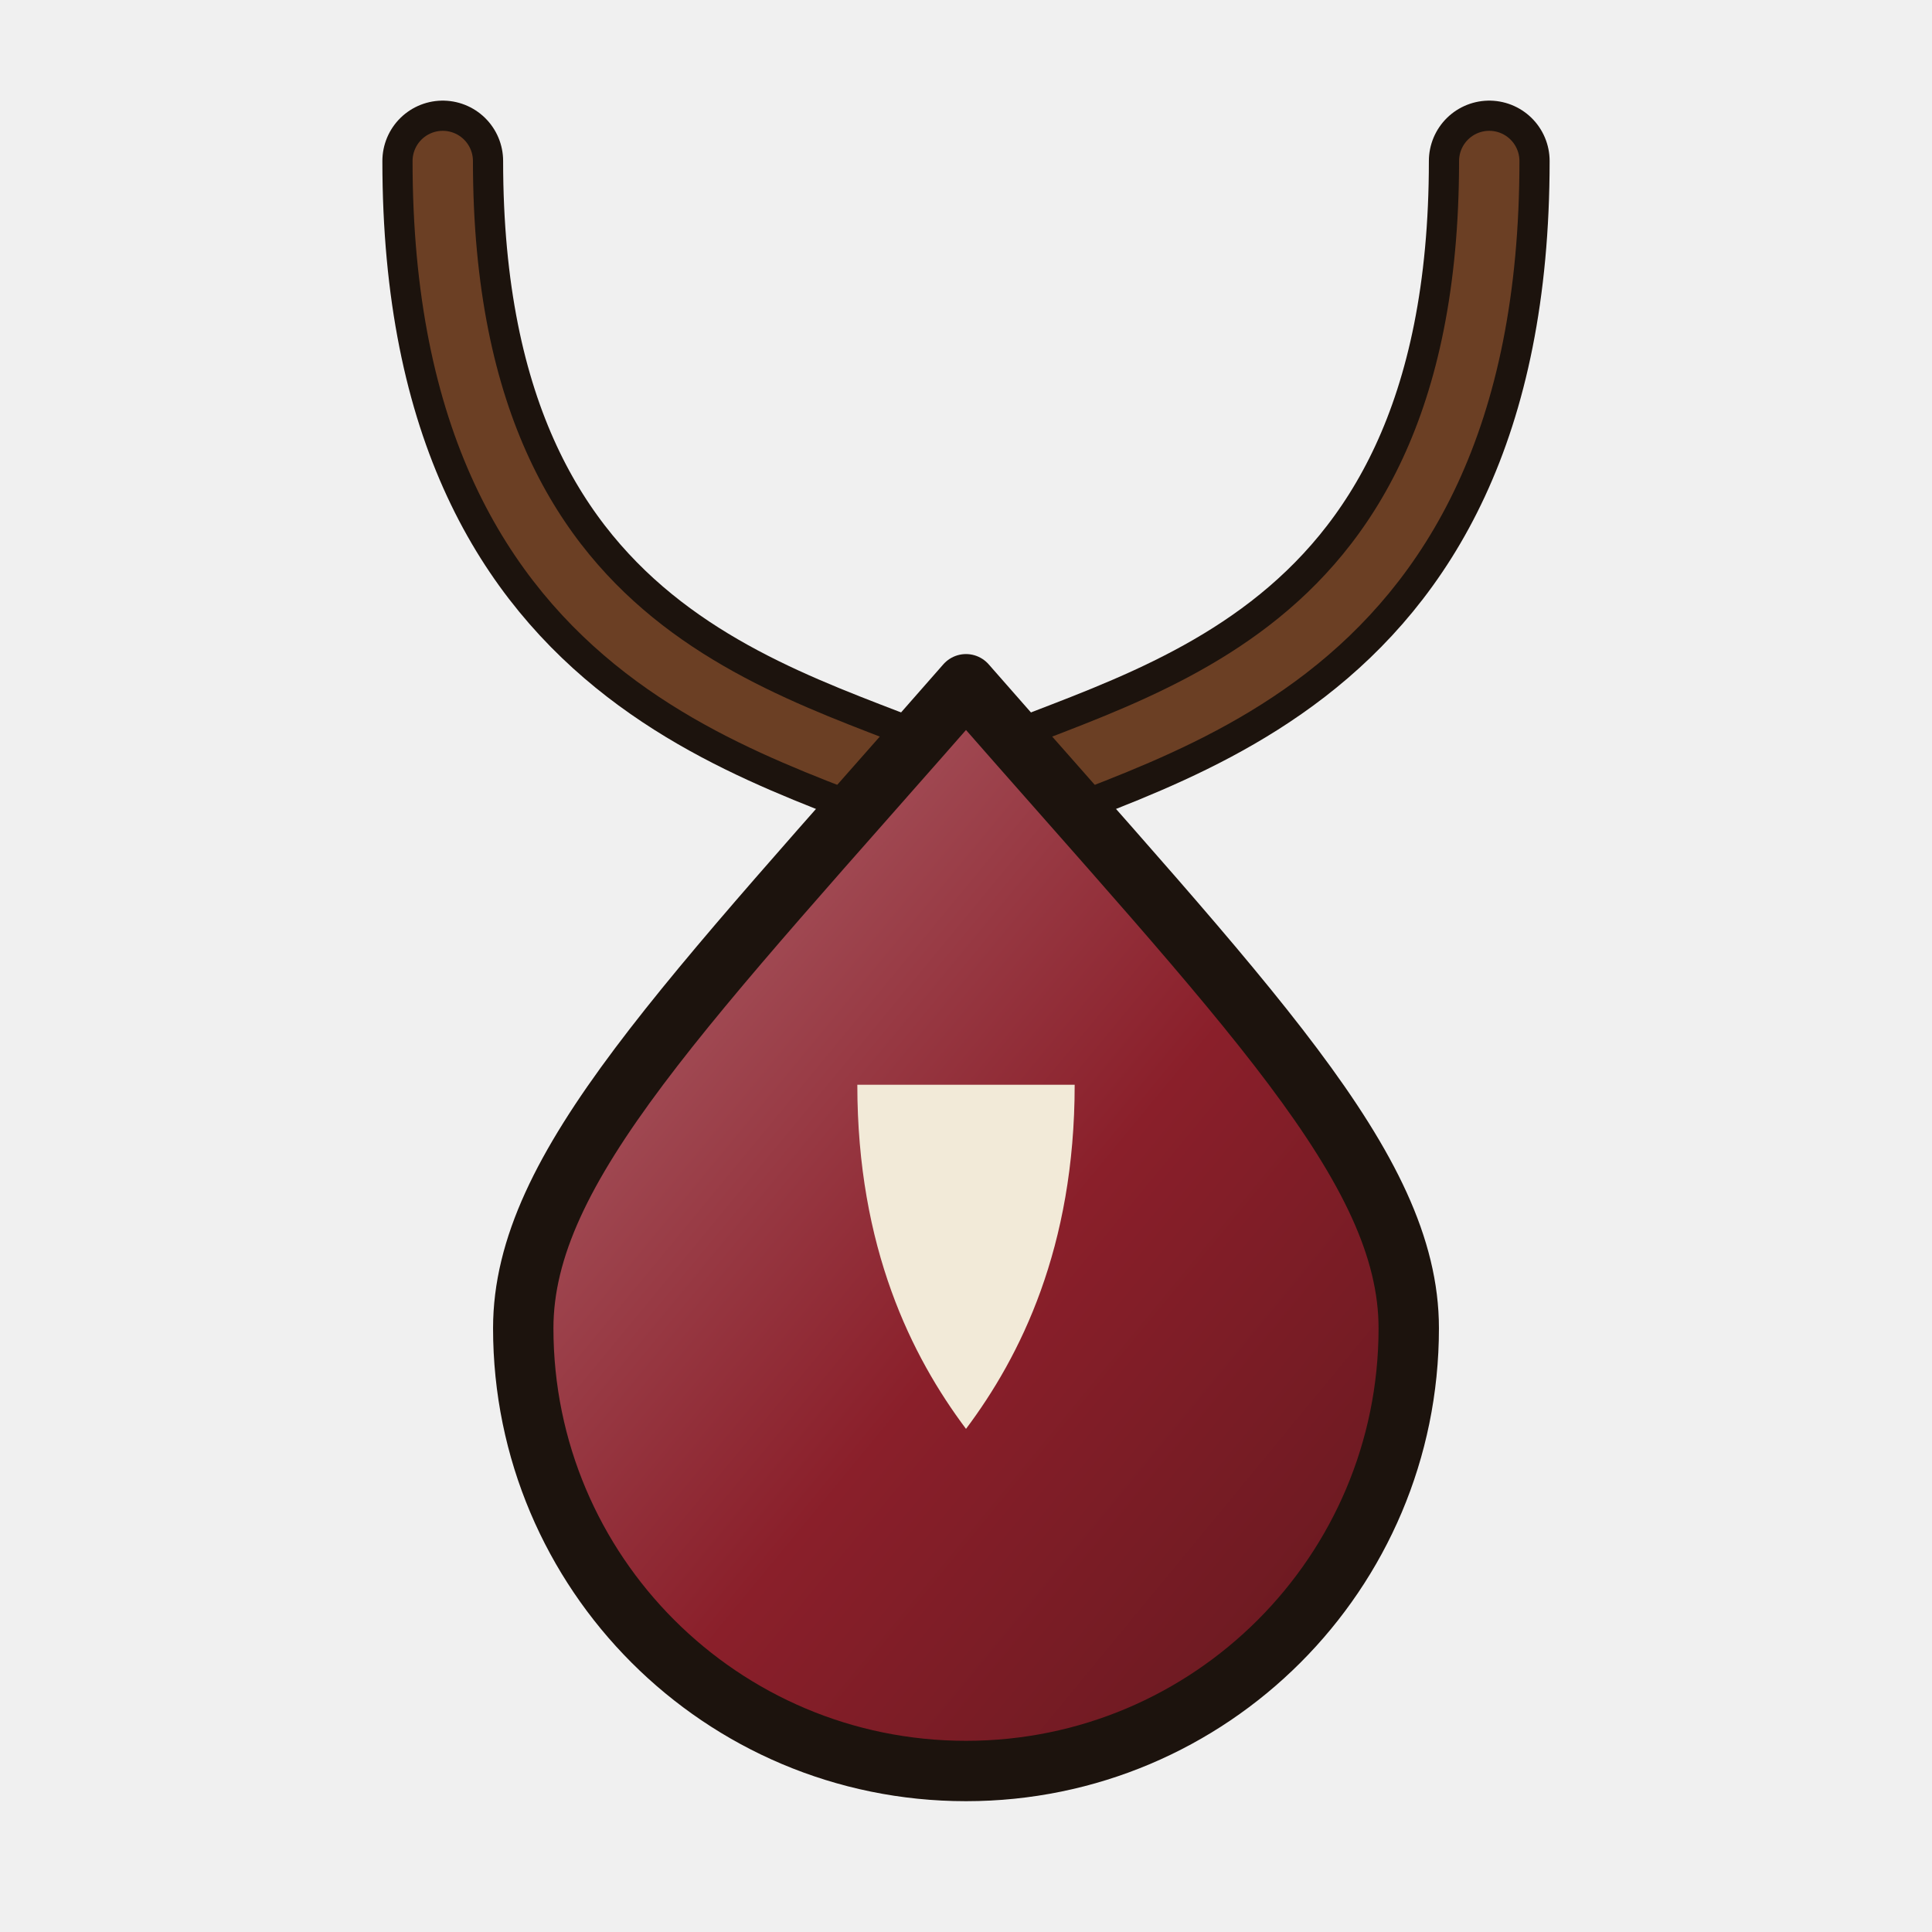
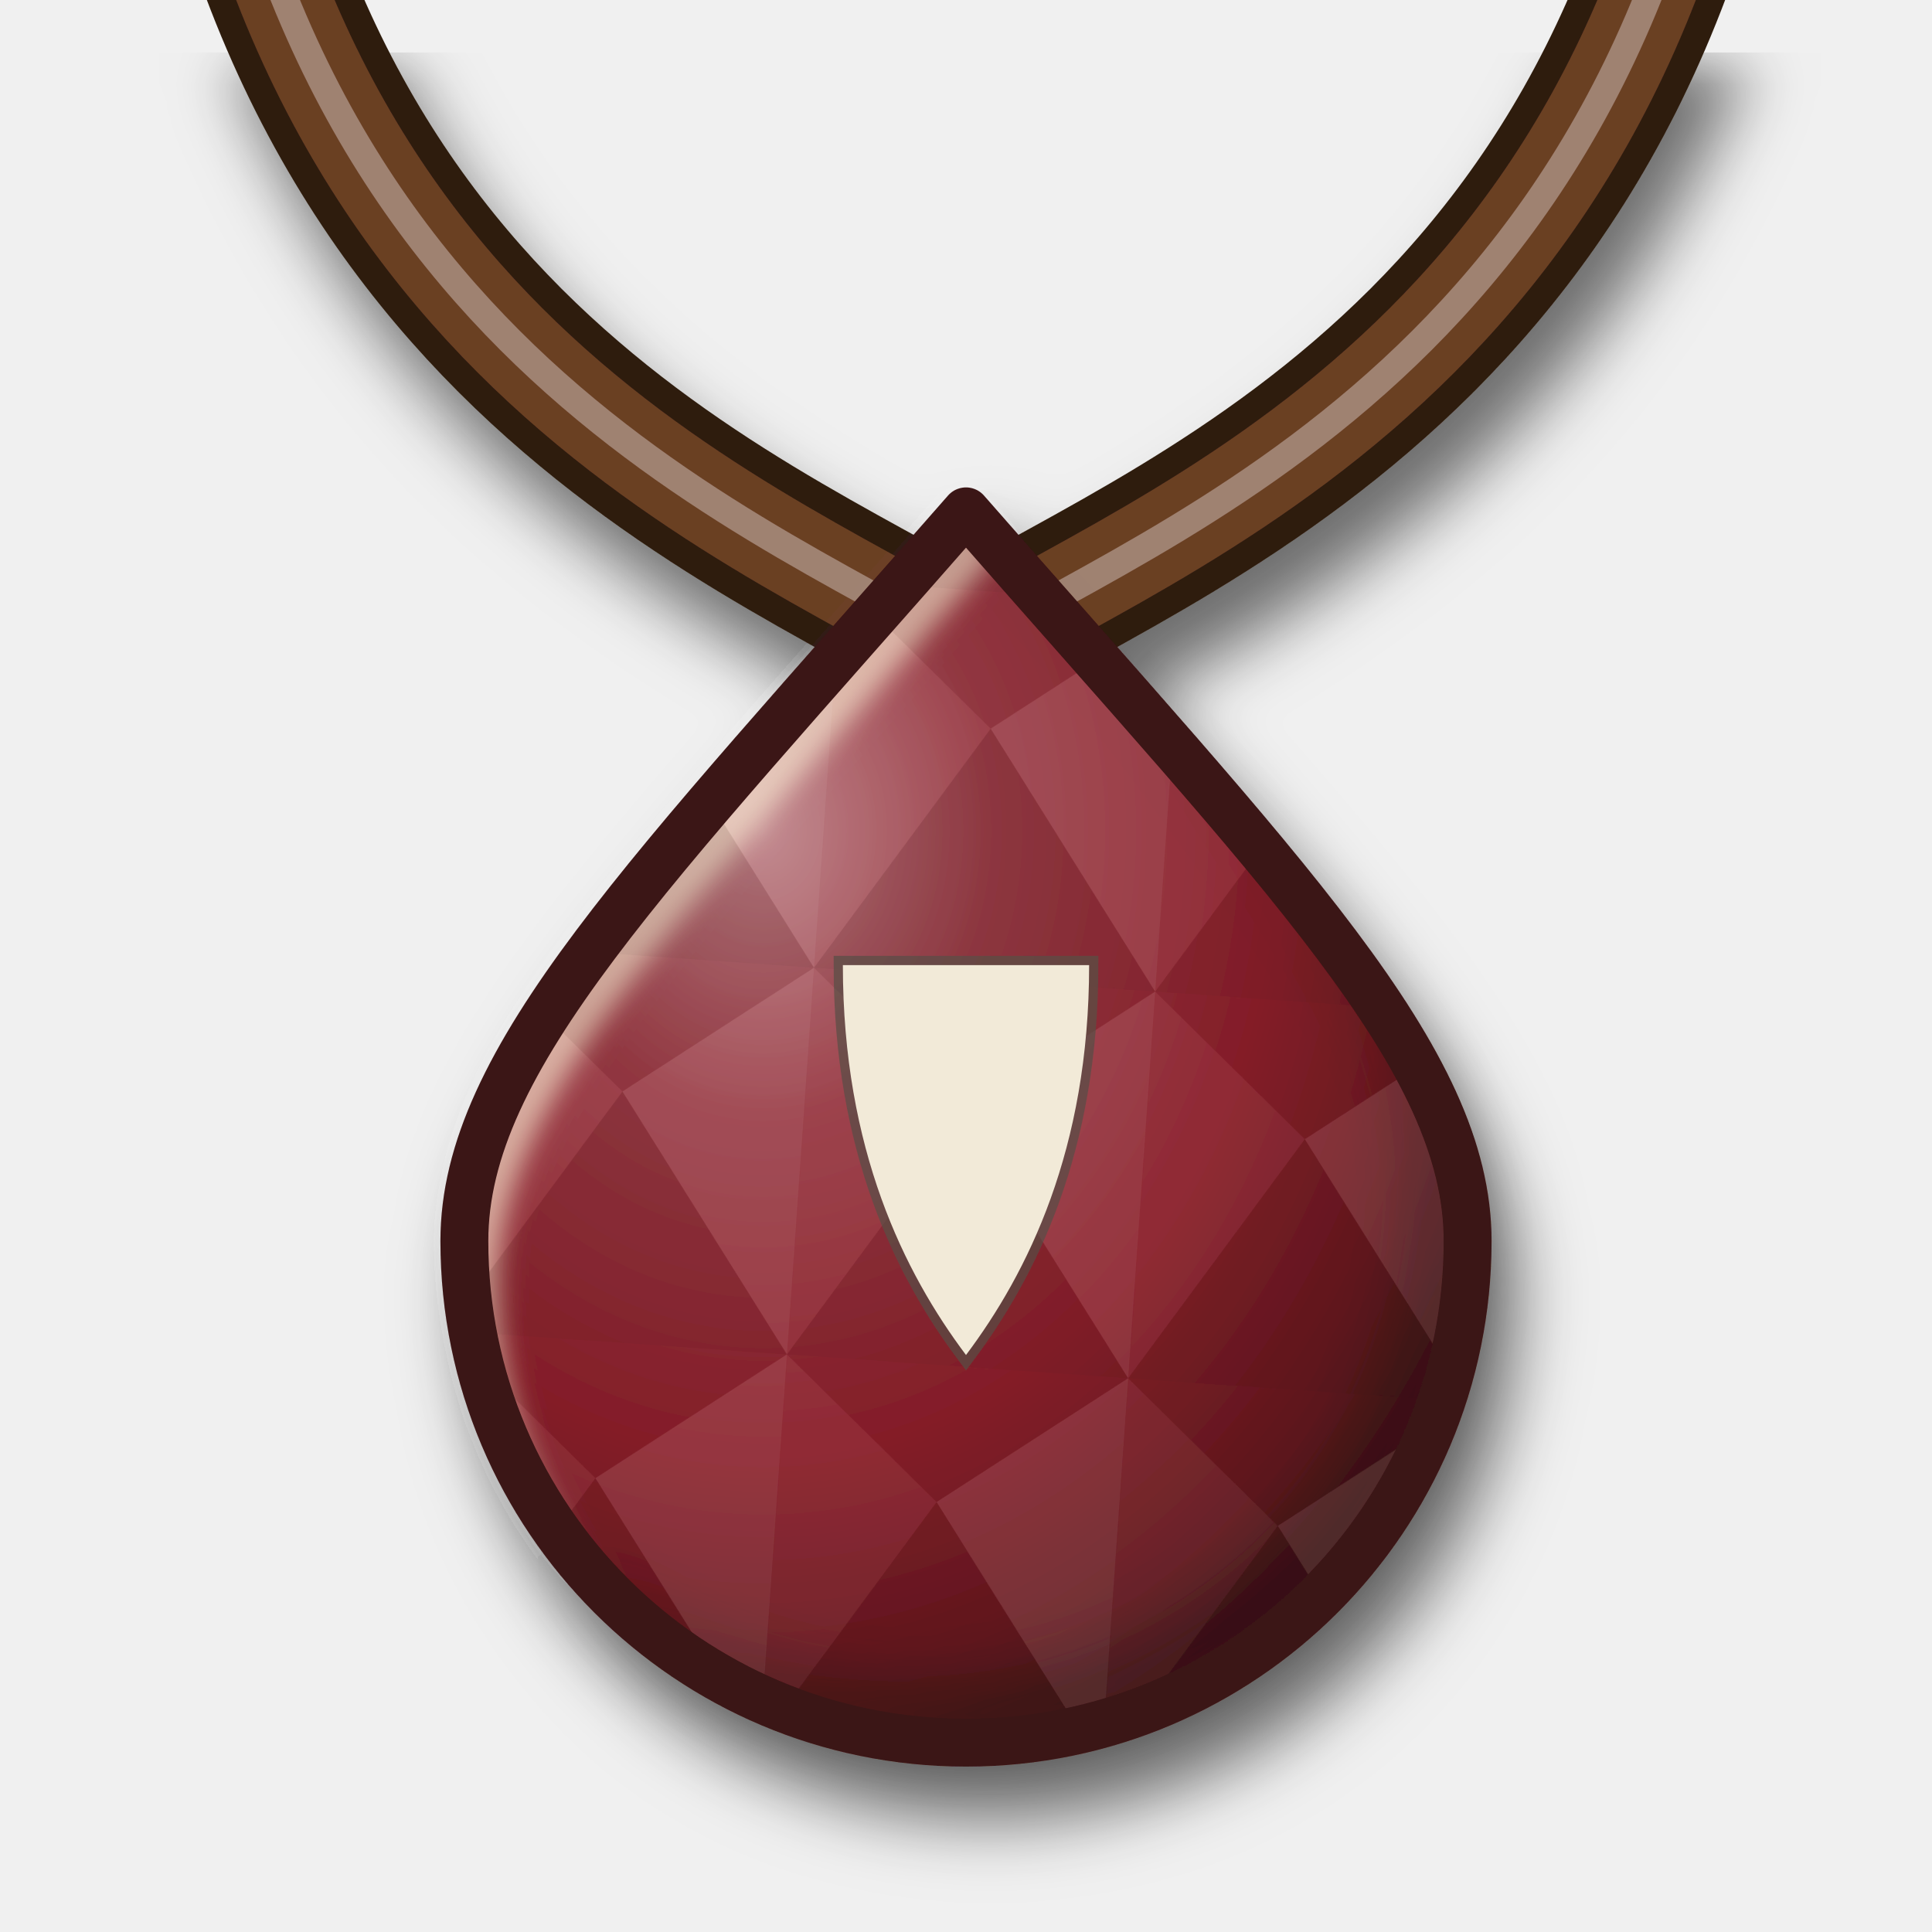
<svg xmlns="http://www.w3.org/2000/svg" width="128" height="128" viewBox="0 0 96 96">
  <defs>
-     <linearGradient id="g0" x1="0" y1="0" x2="1" y2="1">
-       <stop offset="0" stop-color="#b36d75" />
+     <filter id="bev" x="-10%" y="-10%" width="120%" height="120%" color-interpolation-filters="sRGB">
+       <feOffset in="SourceAlpha" dx="1.5" dy="1.7" result="o1" />
+       <feComposite in="SourceAlpha" in2="o1" operator="out" result="e1" />
+       <feGaussianBlur in="e1" stdDeviation="0.55" result="b1" />
+       <feFlood flood-color="#fff3d6" flood-opacity="0.62" />
+       <feComposite in2="b1" operator="in" result="hi" />
+       <feOffset in="SourceAlpha" dx="-2.2" dy="-2.4" result="o2" />
+       <feComposite in="SourceAlpha" in2="o2" operator="out" result="e2" />
+       <feGaussianBlur in="e2" stdDeviation="1.3" result="b2" />
+       <feFlood flood-color="#140b05" flood-opacity="0.42" />
+       <feComposite in2="b2" operator="in" result="lo" />
+       <feMerge>
+         <feMergeNode in="SourceGraphic" />
+         <feMergeNode in="lo" />
+         <feMergeNode in="hi" />
+       </feMerge>
+     </filter>
+     <filter id="paint" x="-20%" y="-20%" width="140%" height="145%" color-interpolation-filters="sRGB">
+       <feTurbulence type="fractalNoise" baseFrequency="0.22" numOctaves="2" seed="56" result="n" />
+       <feColorMatrix in="n" type="matrix" values="0.14 0.14 0.14 0 0.29  0.14 0.14 0.14 0 0.29  0.14 0.14 0.14 0 0.29  0 0 0 0 1" result="ng" />
+       <feBlend in="ng" in2="SourceGraphic" mode="soft-light" result="t" />
+       <feComposite in="t" in2="SourceAlpha" operator="in" result="tex" />
+       <feDropShadow in="tex" dx="1.2" dy="2.6" stdDeviation="1.7" flood-color="#000" flood-opacity="0.55" />
+     </filter>
+     <radialGradient id="g0" cx="0.3" cy="0.26" r="0.92">
+       <stop offset="0" stop-color="#bb7d83" />
+       <stop offset="0.25" stop-color="#983a44" />
      <stop offset="0.55" stop-color="#8a1f2a" />
-       <stop offset="1" stop-color="#61181e" />
-     </linearGradient>
+       <stop offset="1" stop-color="#3c1214" />
+     </radialGradient>
+     <pattern id="f1" width="17" height="15" patternUnits="userSpaceOnUse" patternTransform="rotate(94)">
+       <path d="M0 0 L17 0 L6 8Z" fill="#fff" fill-opacity="0.1" />
+       <path d="M6 8 L17 0 L17 15Z" fill="#000" fill-opacity="0.08" />
+       <path d="M0 0 L6 8 L0 15Z" fill="#000" fill-opacity="0.05" />
+       <path d="M0 15 L6 8 L17 15Z" fill="#fff" fill-opacity="0.05" />
+     </pattern>
  </defs>
-   <path d="M22 8 C22 34 40 36 48 40 C56 36 74 34 74 8" fill="none" stroke="#1c130d" stroke-width="6" stroke-linecap="round" stroke-linejoin="round" />
-   <path d="M22 8 C22 34 40 36 48 40 C56 36 74 34 74 8" fill="none" stroke="#6b3f24" stroke-width="3" stroke-linecap="round" stroke-linejoin="round" />
-   <path d="M48 34 C62 50 70 58 70 66 A22 22 0 0 1 26 66 C26 58 34 50 48 34Z" fill="url(#g0)" stroke="#1c130d" stroke-width="3" stroke-linejoin="round" stroke-linecap="round" />
-   <g transform="translate(48 62) scale(0.9)">
-     <path d="M-6 -9 H6 C6 0 3 6 0 10 C-3 6 -6 0 -6 -9Z" fill="#f2ead8" />
+   <g filter="url(#paint)">
+     <g id="art" transform="translate(48 56) scale(1.133) translate(-48.00 -61.00)">
+       <g class="nofit">
+         <path d="M14 -8 C16 26 38 34 48 40 C58 34 80 26 82 -8" fill="none" stroke="#2e1b10" stroke-width="6.4" stroke-linejoin="round" stroke-linecap="round" />
+         <path d="M14 -8 C16 26 38 34 48 40 C58 34 80 26 82 -8" fill="none" stroke="#6b3f24" stroke-width="4" stroke-linejoin="round" stroke-linecap="round" />
+         <path d="M14 -8 C16 26 38 34 48 40 C58 34 80 26 82 -8" fill="none" stroke="#9f8271" stroke-width="1.2" stroke-linejoin="round" stroke-linecap="round" />
+       </g>
+       <path d="M48 34 C62 50 70 58 70 66 A22 22 0 0 1 26 66 C26 58 34 50 48 34Z" fill="url(#g0)" filter="url(#bev)" />
+       <path d="M48 34 C62 50 70 58 70 66 A22 22 0 0 1 26 66 C26 58 34 50 48 34Z" fill="url(#f1)" />
+       <path d="M48 34 C62 50 70 58 70 66 A22 22 0 0 1 26 66 C26 58 34 50 48 34Z" fill="none" stroke="#3a1213" stroke-width="2.1" stroke-linejoin="round" stroke-linecap="round" />
+       <g transform="translate(48 62) scale(0.9)">
+         <g stroke="#574f46" stroke-width="0.9" stroke-opacity="0.7" paint-order="stroke">
+           <path d="M-6 -9 H6 C6 0 3 6 0 10 C-3 6 -6 0 -6 -9Z" fill="#f2ead8" />
+         </g>
+       </g>
+     </g>
  </g>
</svg>
